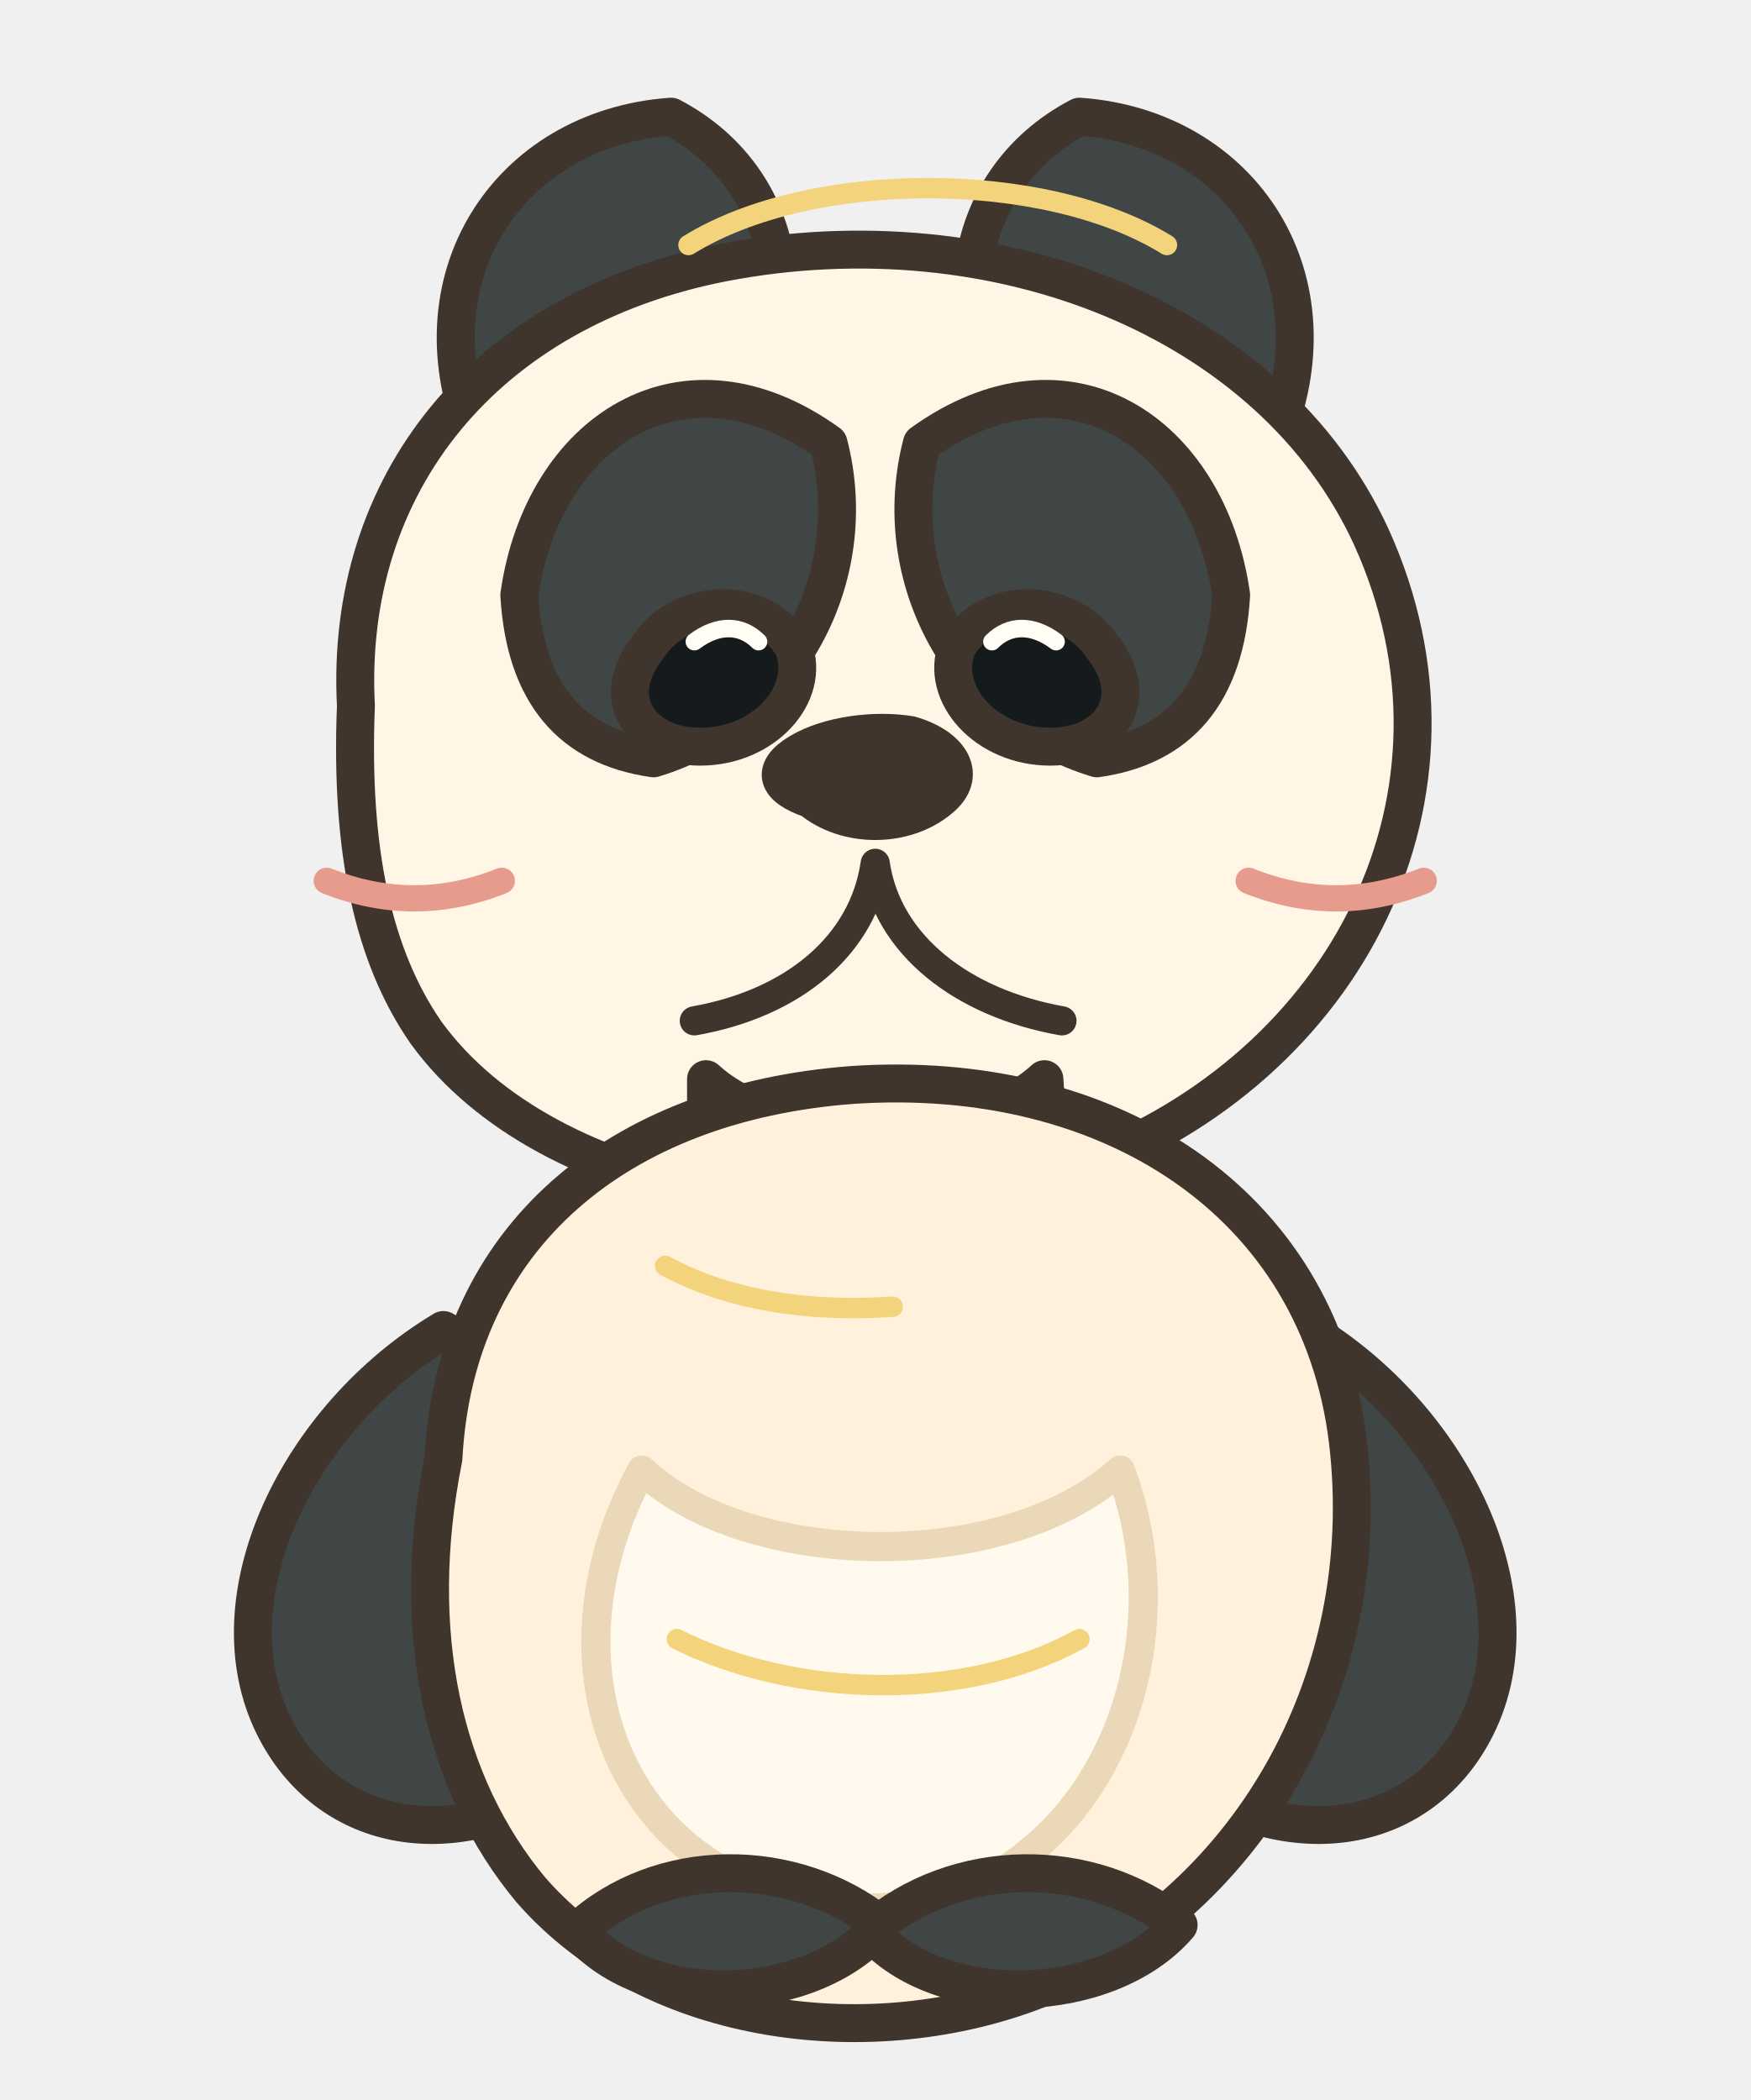
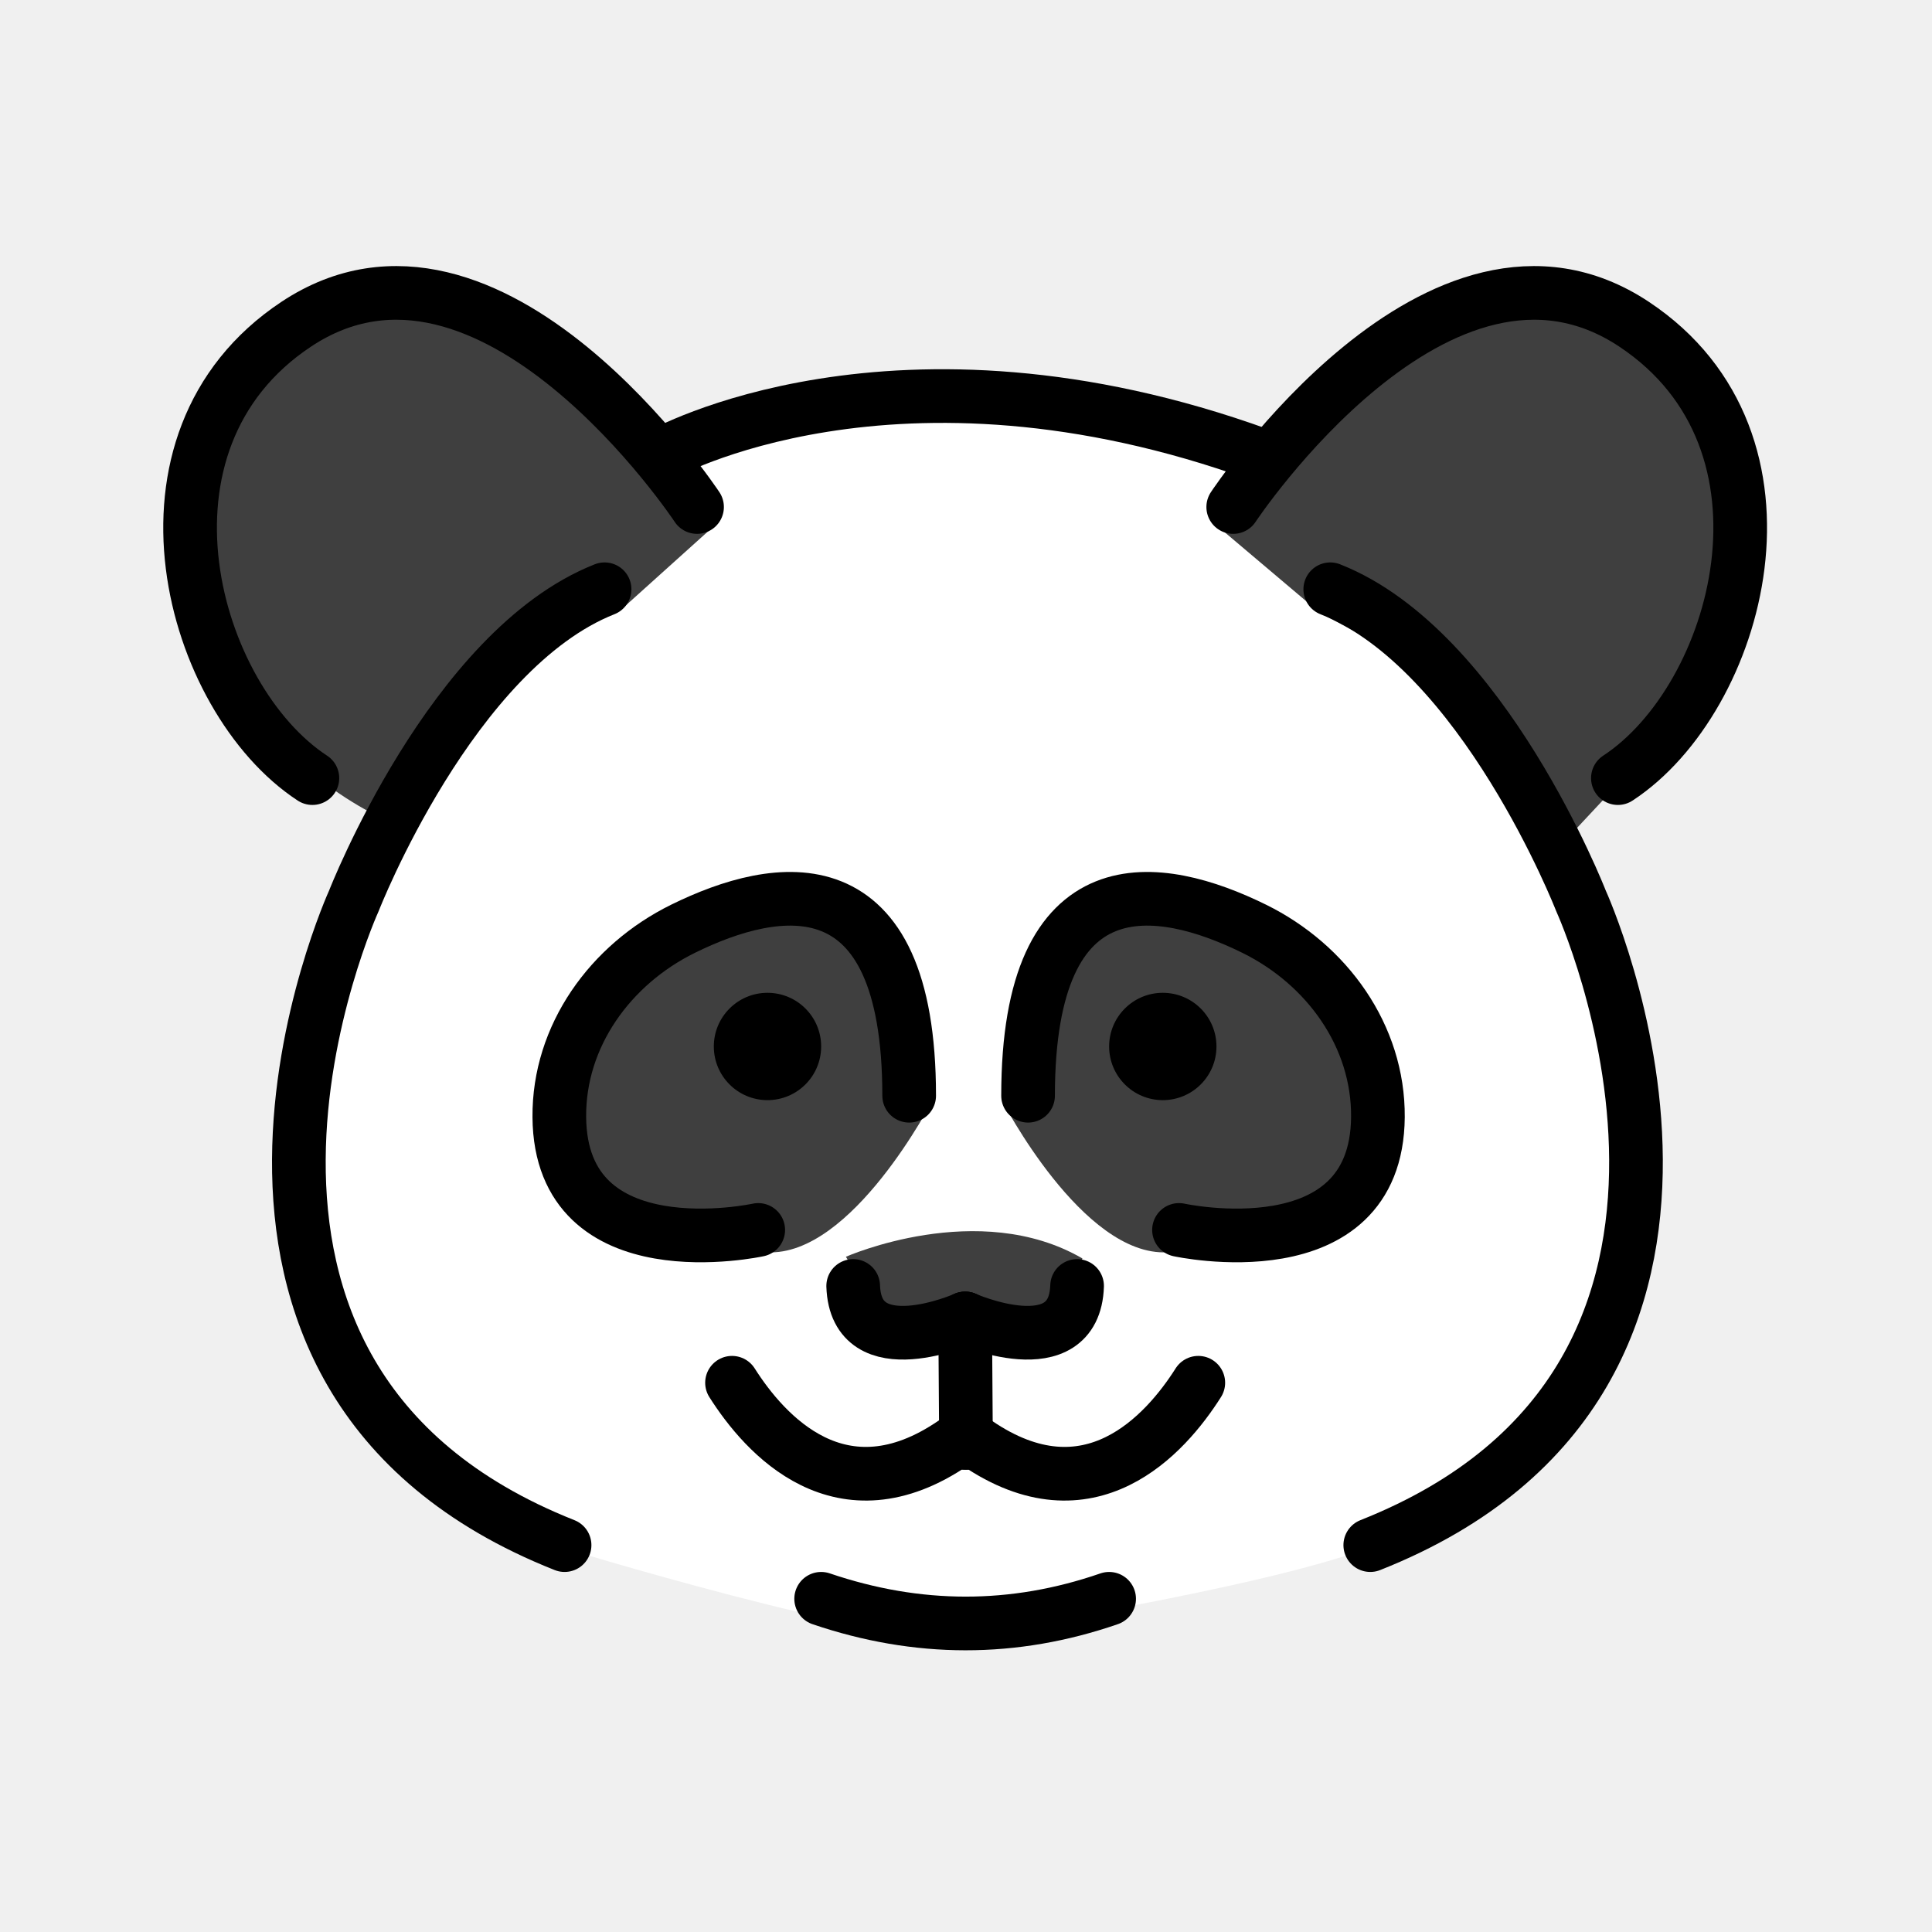
- <svg xmlns="http://www.w3.org/2000/svg" viewBox="0 0 300 360" role="img" aria-label="panda body">
-   <g stroke="#3f352d" stroke-width="6.5" stroke-linecap="round" stroke-linejoin="round">
-     <path d="M82 76c-12-28 5-54 33-56 21 11 25 38 7 59-14-5-27-6-40-3z" fill="#3f4645" />
-     <path d="M218 76c12-28-5-54-33-56-21 11-25 38-7 59 14-5 27-6 40-3z" fill="#3f4645" />
-     <path d="M61 121c-2-38 22-68 63-76 47-9 94 10 111 47 20 44-4 91-50 108-38 14-91 6-112-23-9-13-13-31-12-56z" fill="#fff6e6" />
-     <path d="M89 102c4-28 28-44 53-26 6 23-7 47-30 54-14-2-22-11-23-28z" fill="#3f4645" />
-     <path d="M211 102c-4-28-28-44-53-26-6 23 7 47 30 54 14-2 22-11 23-28z" fill="#3f4645" />
-     <path d="M111 111c6-9 20-9 25 0 3 8-5 17-16 17-10 0-16-8-9-17z" fill="#151a1c" />
-     <path d="M189 111c-6-9-20-9-25 0-3 8 5 17 16 17 10 0 16-8 9-17z" fill="#151a1c" />
-     <path d="M119 110c4-3 8-3 11 0M181 110c-4-3-8-3-11 0" fill="none" stroke="#fffdf4" stroke-width="3" />
-     <path d="M139 137c6 5 16 5 22 0 5-4 2-9-5-11-6-1-14 0-19 3-5 3-4 6 2 8z" fill="#3f352d" />
-     <path d="M150 148c-2 14-14 24-31 27M150 148c2 14 15 24 32 27" fill="none" stroke-width="5" />
-     <path d="M86 151c-10 4-20 4-30 0M214 151c10 4 20 4 30 0" fill="none" stroke="#e79b8d" stroke-width="4.5" />
-     <path d="M121 185c13 12 45 12 58 0 1 14 0 30-2 43-15 13-40 13-54 0-2-13-2-29-2-43z" fill="#fff1dc" />
-     <path d="M76 228c-25 15-40 46-29 68 9 18 30 22 49 10 17-11 28-33 35-58-16-2-36-8-55-20z" fill="#3f4645" />
-     <path d="M224 228c25 15 40 46 29 68-9 18-30 22-49 10-17-11-28-33-35-58 16-2 36-8 55-20z" fill="#3f4645" />
-     <path d="M91 248c11 7 24 9 37 7M209 248c-11 7-24 9-37 7" fill="none" stroke="#fff7e6" stroke-width="4.5" />
-     <path d="M76 250c2-38 30-61 70-64 44-3 80 20 85 61 5 42-18 80-53 94-28 11-66 7-87-17-15-18-21-44-15-74z" fill="#fff1dc" />
-     <path d="M110 252c18 17 62 18 82 0 9 24 2 51-15 65-17 15-47 13-63-4-14-15-16-39-4-61z" fill="#fff9ee" stroke="#ead8b9" stroke-width="5" />
-     <path d="M99 331c14-13 37-13 52-1-12 14-40 15-52 1z" fill="#3f4645" />
-     <path d="M149 331c15-13 38-13 53-1-12 14-41 15-53 1z" fill="#3f4645" />
-     <path d="M118 42c21-13 61-13 82 0M114 217c11 6 25 8 39 7M116 281c20 10 49 11 69 0" fill="none" stroke="#f4d37d" stroke-width="3.5" />
+ <svg xmlns="http://www.w3.org/2000/svg" id="emoji" viewBox="0 0 72 72">
+   <g id="color">
+     <path fill="#fff" d="m33.882,15.133l-7.905,1.54-5.473,4.496-5.417,7.829-3.166,10.002.174,8.349s.824,4.46,3.927,7.3c2.758,2.525,4.629,2.935,4.629,2.935,0,0,12.562,3.876,15.316,3.376s14.18-2.333,16.346-3.917c2.167-1.583,5.973-5.589,5.973-5.589l2.025-5.412.256-3.914c-.388-3.642-1.464-7.176-3.172-10.415l-3.299-6.257s-6.201-6.426-6.451-6.88-4.988-2.456-4.988-2.456l-8.776-.986Z" />
+     <path fill="#3f3f3f" d="m26.629,19.585l-3.333,3-5.5,2.708-3.389,5.276s-5.327-2.206-6.545-7.671c-.573-2.572-.119-5.11,1.099-7.447.479-.919.91-1.693,1.089-1.872.5-.5,3.966-1.919,3.966-1.919l4.318.672,8.294,7.253Z" />
+     <path fill="#3f3f3f" d="m45.296,19.544l3.894,3.293,5.856,3.123,3.042,5.625,2.912-3.117,2.485-4.719c.986-2.628.86-5.549-.372-8.072-.531-1.088-1.016-2.018-1.204-2.207-.5-.5-4.784-2.038-4.784-2.038l-4.368,1.414-7.462,6.697Z" />
+     <path fill="#3f3f3f" d="m34.754,41.002s-3,5.833-6.167,5.667c-3.167-.167-6.417-1.417-6.417-1.417l-1.667-4.083,1.5-3.333,2.333-2.5,3.083-1.333,4-.083,1.417,1.417,1.917,5.667Z" />
+     <path fill="#3f3f3f" d="m37.338,41.002s3,5.833,6.167,5.667c3.167-.167,6.417-1.417,6.417-1.417l1.667-4.083-1.5-3.333-2.333-2.5-3.083-1.333-4-.083-1.417,1.417-1.917,5.667Z" />
+     <path fill="#3f3f3f" d="m31.525,46.836s4.938-2.188,8.812.062l-.75,2.438-6.312.5-1.75-3Z" />
+   </g>
+   <g id="line">
+     <circle cx="28.602" cy="38.999" r="2" />
+     <path fill="none" stroke="#000" stroke-linecap="round" stroke-linejoin="round" stroke-width="2" d="m35.968,49.135s-4.071,1.797-4.172-1.211" />
+     <path fill="none" stroke="#000" stroke-linecap="round" stroke-linejoin="round" stroke-width="2" d="m25.977,18.895s-7.688-11.625-14.938-6.812c-6.601,4.382-3.911,13.958.603,16.915" />
+     <path fill="none" stroke="#000" stroke-linecap="round" stroke-linejoin="round" stroke-width="2" d="m21.04,57.582c-15.938-6.312-7.851-24.013-7.851-24.013,0,0,3.645-9.359,9.342-11.609" />
+     <path fill="none" stroke="#000" stroke-linecap="round" stroke-linejoin="round" stroke-width="2" d="m51.066,57.582c15.938-6.312,7.851-24.013,7.851-24.013,0,0-3.645-9.359-9.342-11.609" />
+     <circle cx="43.334" cy="38.999" r="2" />
+     <path fill="none" stroke="#000" stroke-linecap="round" stroke-linejoin="round" stroke-width="2" d="m44.657,51.531c-1.219,1.924-4.054,5.119-8.26,2.239h-.857c-4.205,2.88-7.04-.315-8.26-2.239" />
+     <path fill="none" stroke="#000" stroke-linecap="round" stroke-linejoin="round" stroke-width="2" d="m35.968,49.135s4.071,1.797,4.172-1.211" />
+     <path fill="none" stroke="#000" stroke-linecap="round" stroke-linejoin="round" stroke-width="2" d="m45.959,18.895s7.688-11.625,14.938-6.812c6.601,4.382,3.911,13.958-.603,16.915" />
+     <path fill="none" stroke="#000" stroke-linecap="round" stroke-linejoin="round" stroke-width="2" d="m24.634,16.951s8.71-4.93,22.326,0" />
+     <path fill="none" stroke="#000" stroke-linecap="round" stroke-linejoin="round" stroke-width="2" d="m30.602,59.582c3.591,1.221,7.169,1.231,10.732,0" />
+     <line x1="35.968" x2="36" y1="49.135" y2="53.77" fill="none" stroke="#000" stroke-linecap="round" stroke-linejoin="round" stroke-width="2" />
+     <path fill="none" stroke="#000" stroke-linecap="round" stroke-linejoin="round" stroke-width="2" d="m43.938,45.836s7.369,1.613,7.413-4.207c.023-3.021-1.897-5.679-4.607-7.015-3.522-1.735-8.431-2.576-8.431,6.221" />
+     <path fill="none" stroke="#000" stroke-linecap="round" stroke-linejoin="round" stroke-width="2" d="m28.257,45.836s-7.369,1.613-7.413-4.207c-.023-3.021,1.897-5.679,4.607-7.015,3.522-1.735,8.431-2.576,8.431,6.221" />
  </g>
</svg>
